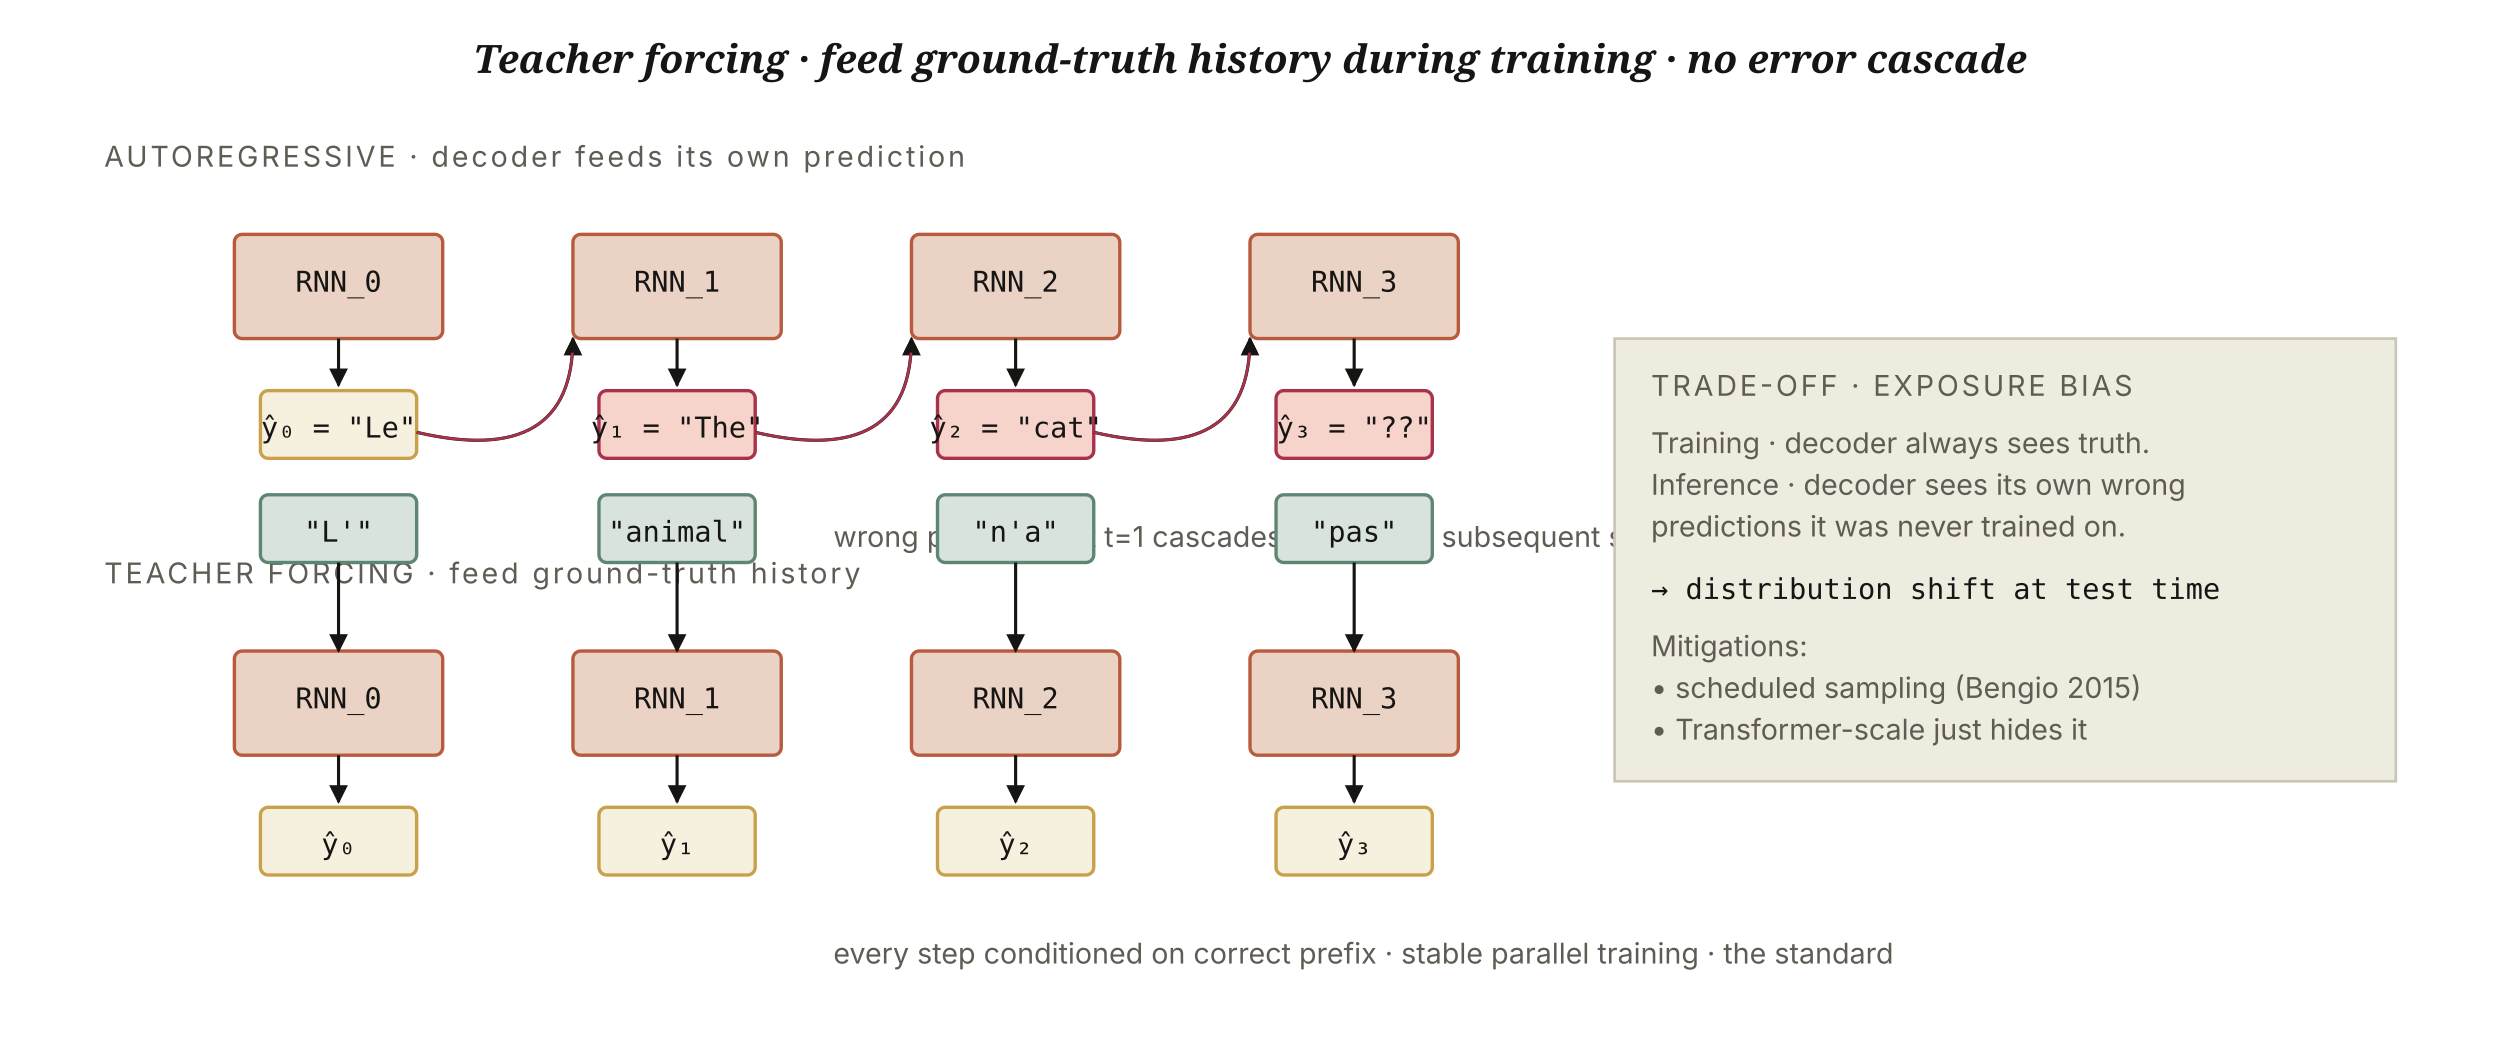
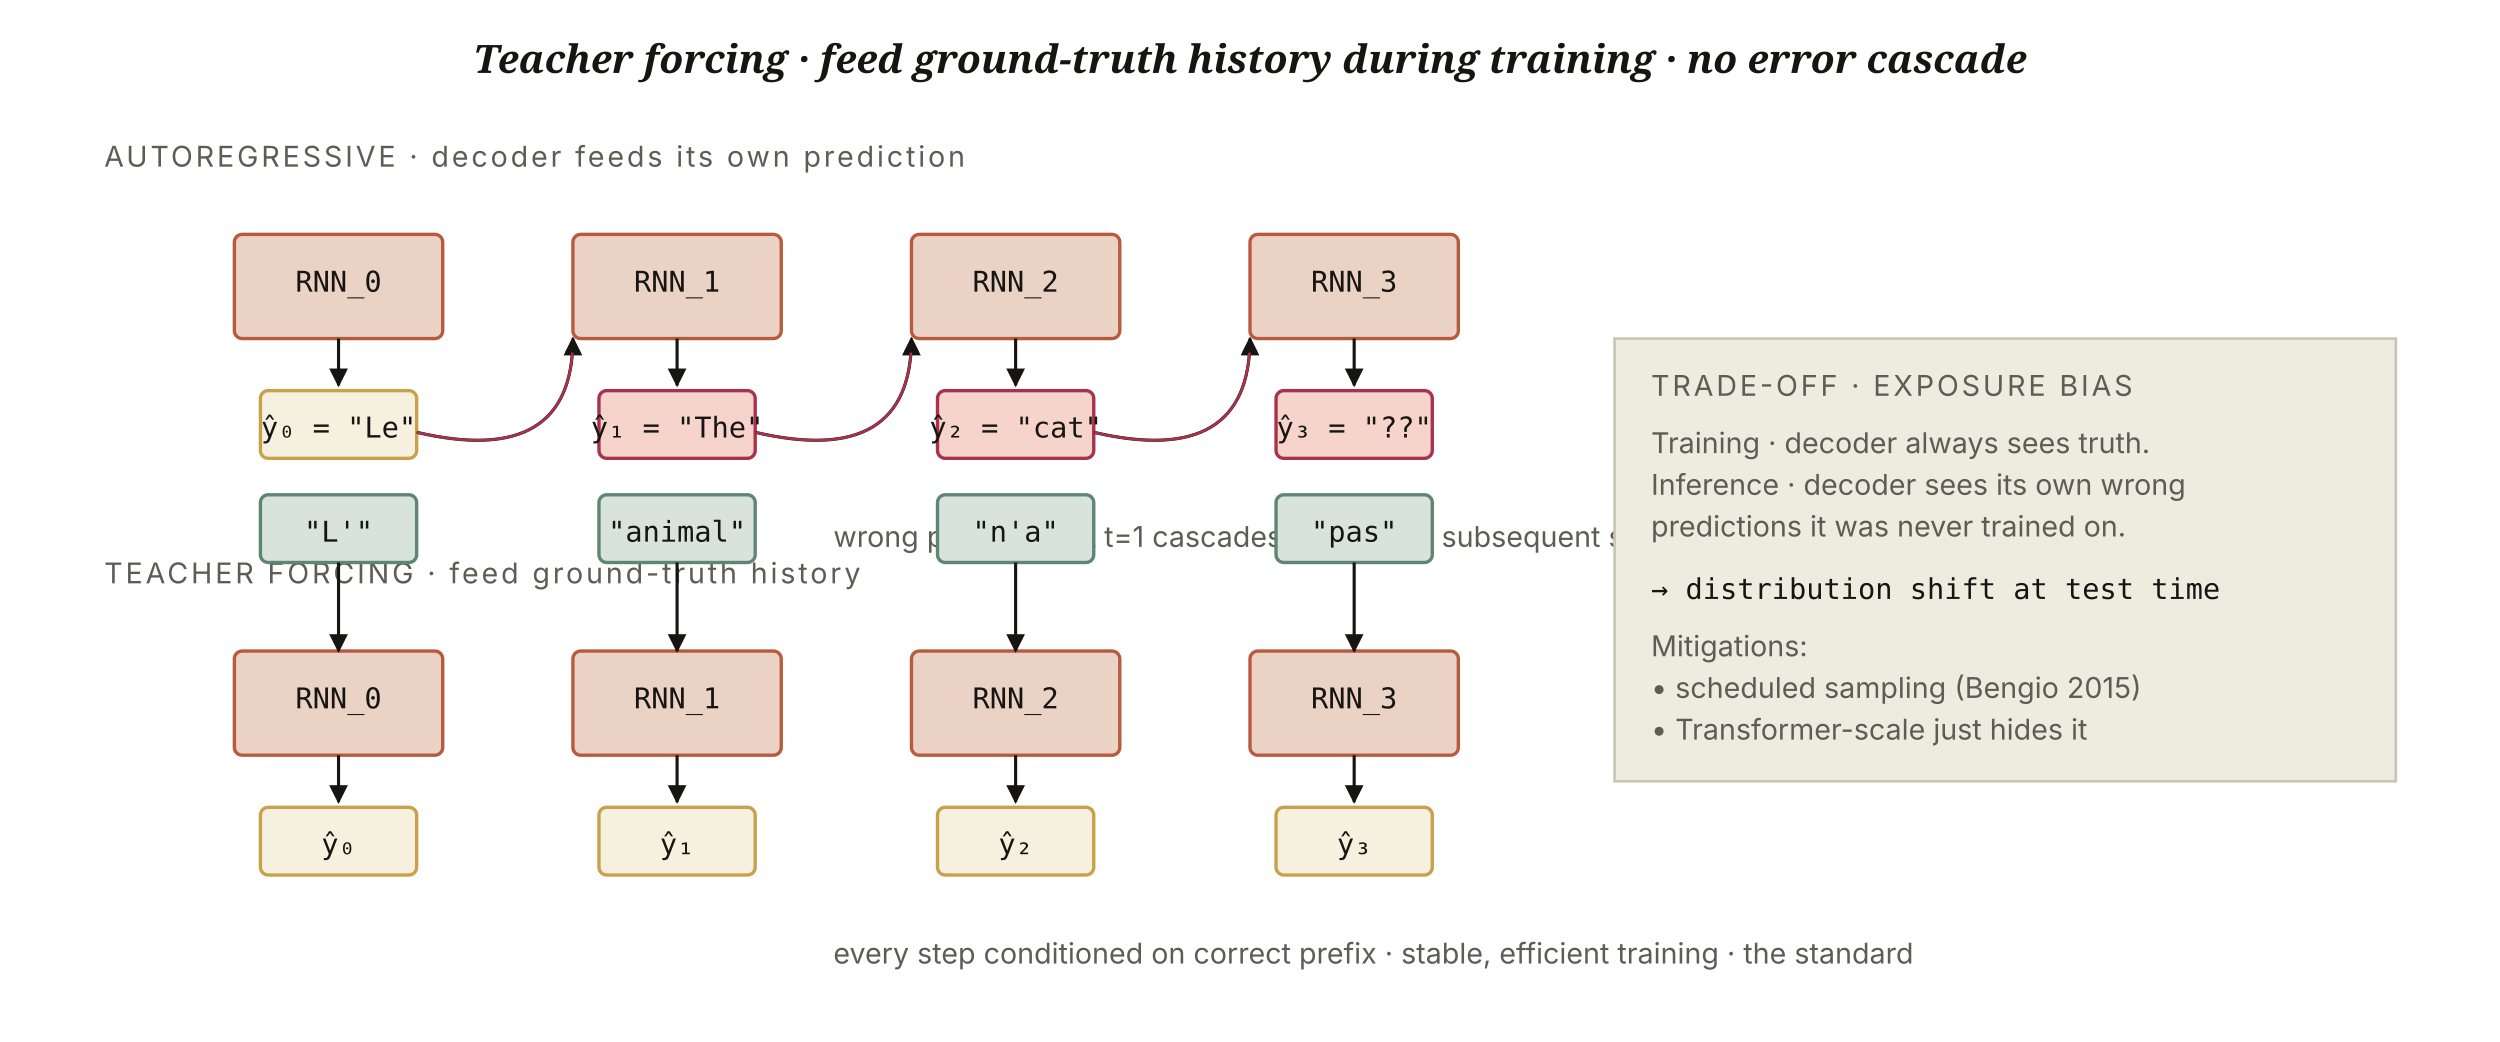
<svg xmlns="http://www.w3.org/2000/svg" viewBox="0 0 960 400" font-family="EB Garamond, Georgia, serif">
  <defs>
    <style>
      .cell   { fill:#EAD3C5; stroke:#B85A3E; stroke-width:1.3; rx:3; ry:3; }
      .truth  { fill:#D8E3DE; stroke:#5F8573; stroke-width:1.3; rx:3; ry:3; }
      .pred   { fill:#F6F0DF; stroke:#C9A14A; stroke-width:1.3; rx:3; ry:3; }
      .bad    { fill:#F6D4CC; stroke:#A8324B; stroke-width:1.3; rx:3; ry:3; }
      .ink    { stroke:#161513; fill:none; stroke-width:1.2; }
      .mono   { font-family:'JetBrains Mono', monospace; font-size:11px; fill:#161513; }
      .mut    { fill:#5F5C54; font-size:11px; font-family:Inter, sans-serif; }
      .ttl    { fill:#161513; font-size:15px; font-weight:600; font-style:italic; }
      .tag    { fill:#5F5C54; font-size:11px; letter-spacing:0.1em; text-transform:uppercase; font-family:Inter, sans-serif; }
    </style>
    <marker id="tf-a" viewBox="0 0 10 10" refX="9" refY="5" markerWidth="6" markerHeight="6" orient="auto">
      <path d="M0,0 L10,5 L0,10 z" fill="#161513" />
    </marker>
  </defs>
  <text x="480" y="28" text-anchor="middle" class="ttl">Teacher forcing · feed ground-truth history during training · no error cascade</text>
  <g transform="translate(40, 70)">
    <text x="0" y="-6" class="tag" fill="#A8324B">AUTOREGRESSIVE · decoder feeds its own prediction</text>
    <rect class="cell" x="50" y="20" width="80" height="40" />
    <text x="90" y="42" text-anchor="middle" class="mono">RNN_0</text>
    <rect class="cell" x="180" y="20" width="80" height="40" />
    <text x="220" y="42" text-anchor="middle" class="mono">RNN_1</text>
    <rect class="cell" x="310" y="20" width="80" height="40" />
    <text x="350" y="42" text-anchor="middle" class="mono">RNN_2</text>
    <rect class="cell" x="440" y="20" width="80" height="40" />
    <text x="480" y="42" text-anchor="middle" class="mono">RNN_3</text>
    <rect class="pred" x="60" y="80" width="60" height="26" />
    <text x="90" y="98" text-anchor="middle" class="mono">ŷ₀ = "Le"</text>
    <rect class="bad" x="190" y="80" width="60" height="26" />
    <text x="220" y="98" text-anchor="middle" class="mono" fill="#A8324B">ŷ₁ = "The"</text>
    <rect class="bad" x="320" y="80" width="60" height="26" />
    <text x="350" y="98" text-anchor="middle" class="mono" fill="#A8324B">ŷ₂ = "cat"</text>
    <rect class="bad" x="450" y="80" width="60" height="26" />
    <text x="480" y="98" text-anchor="middle" class="mono" fill="#A8324B">ŷ₃ = "??"</text>
    <g class="ink" marker-end="url(#tf-a)">
      <line x1="90" y1="60" x2="90" y2="78" />
      <line x1="220" y1="60" x2="220" y2="78" />
      <line x1="350" y1="60" x2="350" y2="78" />
      <line x1="480" y1="60" x2="480" y2="78" />
      <path d="M 120 96 Q 180 110 180 60" fill="none" />
      <path d="M 250 96 Q 310 110 310 60" fill="none" />
      <path d="M 380 96 Q 440 110 440 60" fill="none" />
    </g>
    <path d="M 120 96 Q 180 110 180 60" stroke="#A8324B" fill="none" marker-end="url(#tf-a)" />
    <path d="M 250 96 Q 310 110 310 60" stroke="#A8324B" fill="none" marker-end="url(#tf-a)" />
    <path d="M 380 96 Q 440 110 440 60" stroke="#A8324B" fill="none" marker-end="url(#tf-a)" />
    <text x="280" y="140" class="mut" fill="#A8324B">wrong prediction at t=1 cascades through all subsequent steps · unstable training</text>
  </g>
  <g transform="translate(40, 230)">
    <text x="0" y="-6" class="tag" fill="#5F8573">TEACHER FORCING · feed ground-truth history</text>
    <rect class="cell" x="50" y="20" width="80" height="40" />
    <text x="90" y="42" text-anchor="middle" class="mono">RNN_0</text>
    <rect class="cell" x="180" y="20" width="80" height="40" />
    <text x="220" y="42" text-anchor="middle" class="mono">RNN_1</text>
    <rect class="cell" x="310" y="20" width="80" height="40" />
    <text x="350" y="42" text-anchor="middle" class="mono">RNN_2</text>
    <rect class="cell" x="440" y="20" width="80" height="40" />
    <text x="480" y="42" text-anchor="middle" class="mono">RNN_3</text>
    <rect class="truth" x="60" y="-40" width="60" height="26" />
    <text x="90" y="-22" text-anchor="middle" class="mono" fill="#5F8573">"L'"</text>
    <rect class="truth" x="190" y="-40" width="60" height="26" />
    <text x="220" y="-22" text-anchor="middle" class="mono" fill="#5F8573">"animal"</text>
    <rect class="truth" x="320" y="-40" width="60" height="26" />
    <text x="350" y="-22" text-anchor="middle" class="mono" fill="#5F8573">"n'a"</text>
    <rect class="truth" x="450" y="-40" width="60" height="26" />
    <text x="480" y="-22" text-anchor="middle" class="mono" fill="#5F8573">"pas"</text>
    <rect class="pred" x="60" y="80" width="60" height="26" />
    <text x="90" y="98" text-anchor="middle" class="mono">ŷ₀</text>
    <rect class="pred" x="190" y="80" width="60" height="26" />
    <text x="220" y="98" text-anchor="middle" class="mono">ŷ₁</text>
    <rect class="pred" x="320" y="80" width="60" height="26" />
    <text x="350" y="98" text-anchor="middle" class="mono">ŷ₂</text>
    <rect class="pred" x="450" y="80" width="60" height="26" />
    <text x="480" y="98" text-anchor="middle" class="mono">ŷ₃</text>
    <g class="ink" marker-end="url(#tf-a)">
      <line x1="90" y1="-14" x2="90" y2="20" />
      <line x1="220" y1="-14" x2="220" y2="20" />
      <line x1="350" y1="-14" x2="350" y2="20" />
      <line x1="480" y1="-14" x2="480" y2="20" />
      <line x1="90" y1="60" x2="90" y2="78" />
      <line x1="220" y1="60" x2="220" y2="78" />
      <line x1="350" y1="60" x2="350" y2="78" />
      <line x1="480" y1="60" x2="480" y2="78" />
    </g>
-     <text x="280" y="140" class="mut" fill="#5F8573">every step conditioned on correct prefix · stable parallel training · the standard</text>
+     <text x="280" y="140" class="mut" fill="#5F8573">every step conditioned on correct prefix · stable, efficient training · the standard</text>
  </g>
  <g transform="translate(620, 130)">
    <rect x="0" y="0" width="300" height="170" fill="#EEEBDF" stroke="#C9C4B5" />
    <text x="14" y="22" class="tag">TRADE-OFF · EXPOSURE BIAS</text>
    <text x="14" y="44" class="mut">Training · decoder always sees truth.</text>
    <text x="14" y="60" class="mut">Inference · decoder sees its own wrong</text>
    <text x="14" y="76" class="mut">predictions it was never trained on.</text>
    <text x="14" y="100" class="mono" fill="#A8324B">→ distribution shift at test time</text>
    <text x="14" y="122" class="mut">Mitigations:</text>
    <text x="14" y="138" class="mut">• scheduled sampling (Bengio 2015)</text>
    <text x="14" y="154" class="mut">• Transformer-scale just hides it</text>
  </g>
</svg>
